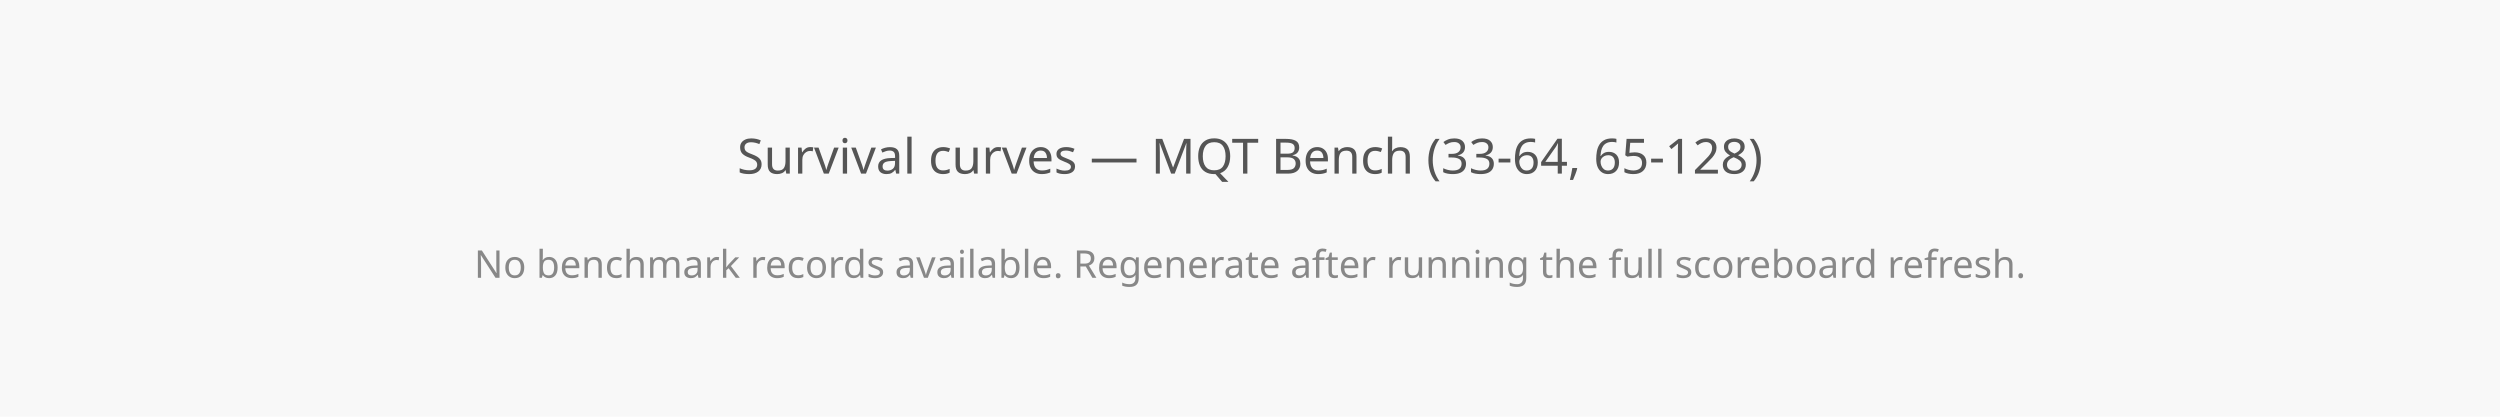
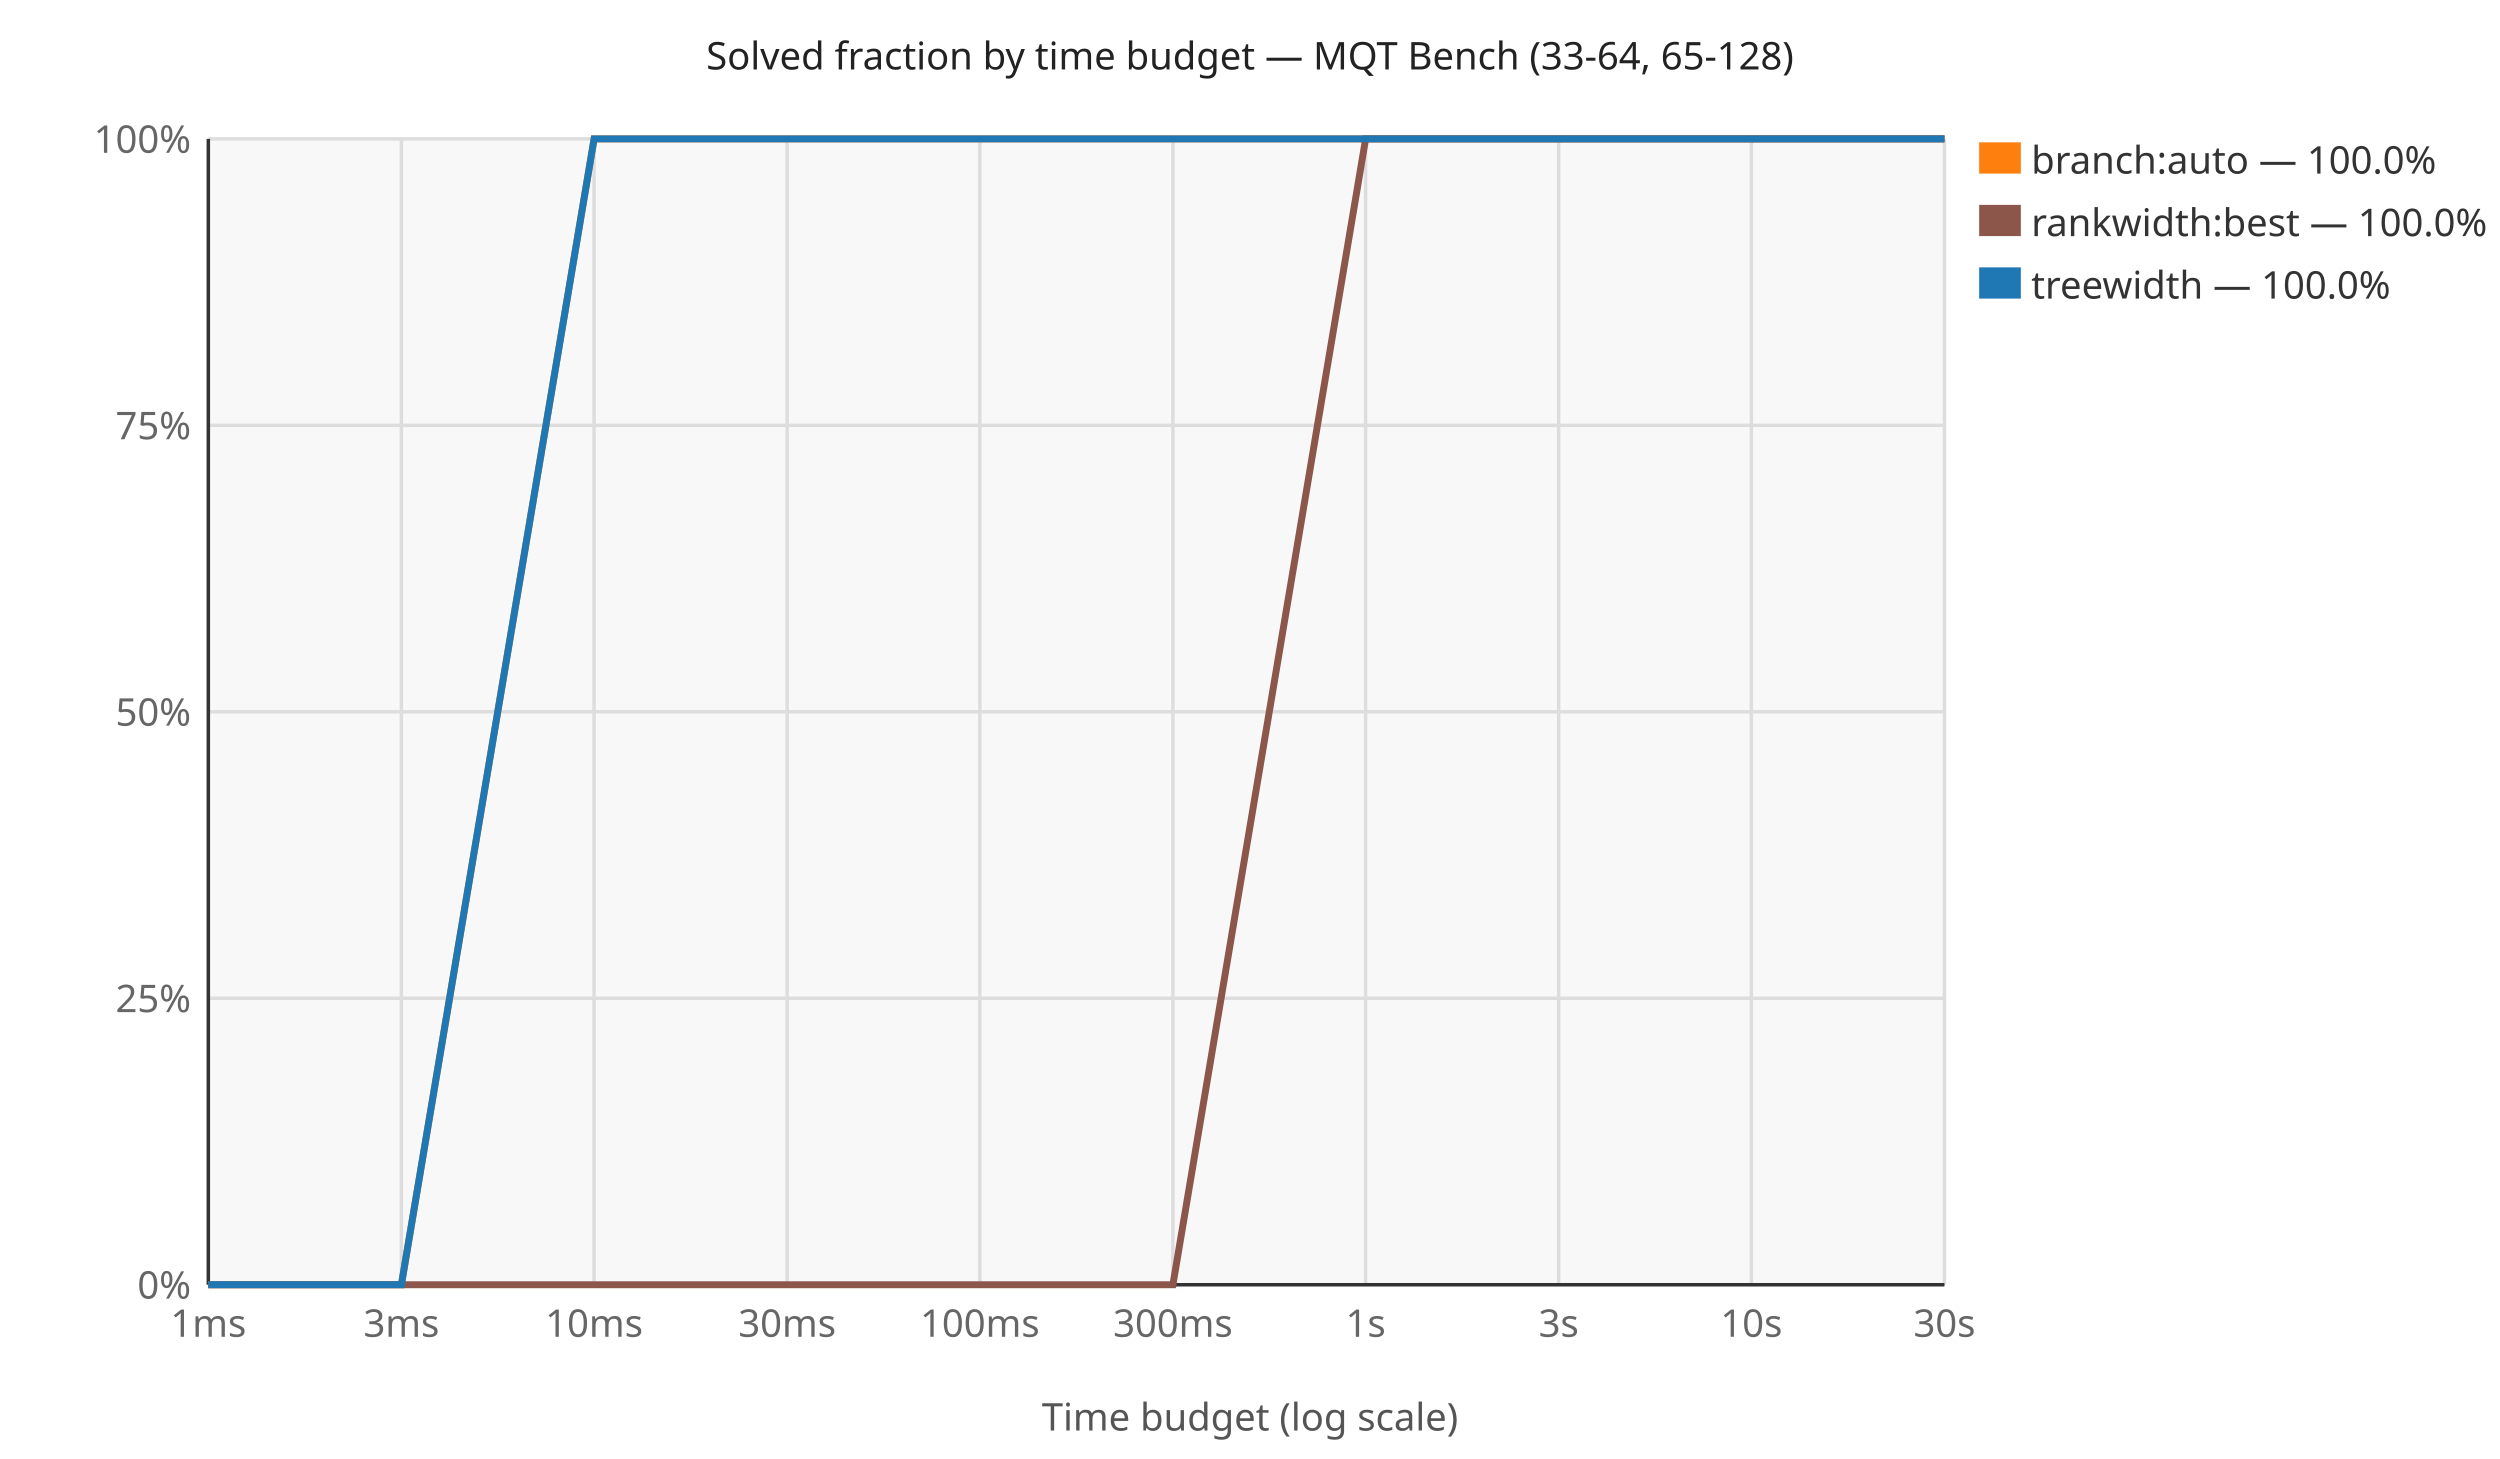
- <svg xmlns="http://www.w3.org/2000/svg" width="720" height="120">
-   <rect width="720" height="120" fill="#f8f8f8" />
-   <text x="360" y="50" text-anchor="middle" font-family="sans-serif" font-size="14" fill="#555">Survival curves — MQT Bench (33-64, 65-128)</text>
-   <text x="360" y="80" text-anchor="middle" font-family="sans-serif" font-size="11" fill="#888">No benchmark records available. Regenerate after running the full scoreboard refresh.</text>
+ <svg xmlns="http://www.w3.org/2000/svg" width="720" height="420" viewBox="0 0 720 420">
+   <style>text{font-family:sans-serif;font-size:11px;}</style>
+   <rect x="60.0" y="40.0" width="500.0" height="330.0" fill="#f8f8f8" opacity="1.00" />
+   <line x1="60.0" y1="370.0" x2="560.0" y2="370.0" stroke="#ddd" stroke-width="1.0" />
+   <text x="55.0" y="374.0" text-anchor="end" fill="#666" font-size="10">0%</text>
+   <line x1="60.0" y1="287.5" x2="560.0" y2="287.5" stroke="#ddd" stroke-width="1.0" />
+   <text x="55.0" y="291.5" text-anchor="end" fill="#666" font-size="10">25%</text>
+   <line x1="60.0" y1="205.0" x2="560.0" y2="205.0" stroke="#ddd" stroke-width="1.0" />
+   <text x="55.0" y="209.0" text-anchor="end" fill="#666" font-size="10">50%</text>
+   <line x1="60.0" y1="122.5" x2="560.0" y2="122.5" stroke="#ddd" stroke-width="1.0" />
+   <text x="55.0" y="126.5" text-anchor="end" fill="#666" font-size="10">75%</text>
+   <line x1="60.0" y1="40.0" x2="560.0" y2="40.0" stroke="#ddd" stroke-width="1.0" />
+   <text x="55.0" y="44.0" text-anchor="end" fill="#666" font-size="10">100%</text>
+   <line x1="60.0" y1="40.0" x2="60.0" y2="370.0" stroke="#ddd" stroke-width="1.0" />
+   <text x="60.0" y="385.0" text-anchor="middle" fill="#666" font-size="10">1ms</text>
+   <line x1="115.6" y1="40.0" x2="115.6" y2="370.0" stroke="#ddd" stroke-width="1.0" />
+   <text x="115.6" y="385.0" text-anchor="middle" fill="#666" font-size="10">3ms</text>
+   <line x1="171.1" y1="40.0" x2="171.1" y2="370.0" stroke="#ddd" stroke-width="1.0" />
+   <text x="171.1" y="385.0" text-anchor="middle" fill="#666" font-size="10">10ms</text>
+   <line x1="226.7" y1="40.0" x2="226.7" y2="370.0" stroke="#ddd" stroke-width="1.0" />
+   <text x="226.7" y="385.0" text-anchor="middle" fill="#666" font-size="10">30ms</text>
+   <line x1="282.2" y1="40.0" x2="282.2" y2="370.0" stroke="#ddd" stroke-width="1.0" />
+   <text x="282.2" y="385.0" text-anchor="middle" fill="#666" font-size="10">100ms</text>
+   <line x1="337.8" y1="40.0" x2="337.8" y2="370.0" stroke="#ddd" stroke-width="1.0" />
+   <text x="337.8" y="385.0" text-anchor="middle" fill="#666" font-size="10">300ms</text>
+   <line x1="393.3" y1="40.0" x2="393.3" y2="370.0" stroke="#ddd" stroke-width="1.0" />
+   <text x="393.3" y="385.0" text-anchor="middle" fill="#666" font-size="10">1s</text>
+   <line x1="448.9" y1="40.0" x2="448.9" y2="370.0" stroke="#ddd" stroke-width="1.0" />
+   <text x="448.9" y="385.0" text-anchor="middle" fill="#666" font-size="10">3s</text>
+   <line x1="504.4" y1="40.0" x2="504.4" y2="370.0" stroke="#ddd" stroke-width="1.0" />
+   <text x="504.4" y="385.0" text-anchor="middle" fill="#666" font-size="10">10s</text>
+   <line x1="560.0" y1="40.0" x2="560.0" y2="370.0" stroke="#ddd" stroke-width="1.0" />
+   <text x="560.0" y="385.0" text-anchor="middle" fill="#666" font-size="10">30s</text>
+   <line x1="60.0" y1="40.0" x2="60.0" y2="370.0" stroke="#333" stroke-width="1.0" />
+   <line x1="60.0" y1="370.0" x2="560.0" y2="370.0" stroke="#333" stroke-width="1.0" />
+   <polyline points="60.0,370.0 115.6,370.0 171.1,40.0 226.7,40.0 282.2,40.0 337.8,40.0 393.3,40.0 448.9,40.0 504.4,40.0 560.0,40.0" stroke="#ff7f0e" stroke-width="2.0" fill="none" />
+   <rect x="570.0" y="41.0" width="12.0" height="9.0" fill="#ff7f0e" opacity="1.00" />
+   <text x="585.0" y="50.0" text-anchor="start" fill="#333" font-size="10">branch:auto — 100.0%</text>
+   <polyline points="60.0,370.0 115.6,370.0 171.1,370.0 226.7,370.0 282.2,370.0 337.8,370.0 393.3,40.0 448.9,40.0 504.4,40.0 560.0,40.0" stroke="#8c564b" stroke-width="2.0" fill="none" />
+   <rect x="570.0" y="59.0" width="12.0" height="9.0" fill="#8c564b" opacity="1.00" />
+   <text x="585.0" y="68.0" text-anchor="start" fill="#333" font-size="10">rankwidth:best — 100.0%</text>
+   <polyline points="60.0,370.0 115.6,370.0 171.1,40.0 226.7,40.0 282.2,40.0 337.8,40.0 393.3,40.0 448.9,40.0 504.4,40.0 560.0,40.0" stroke="#1f77b4" stroke-width="2.0" fill="none" />
+   <rect x="570.0" y="77.0" width="12.0" height="9.0" fill="#1f77b4" opacity="1.00" />
+   <text x="585.0" y="86.0" text-anchor="start" fill="#333" font-size="10">treewidth — 100.0%</text>
+   <text x="360.0" y="20.0" text-anchor="middle" fill="#222" font-size="13">Solved fraction by time budget — MQT Bench (33-64, 65-128)</text>
+   <text x="360.0" y="412.0" text-anchor="middle" fill="#555" font-size="10">Time budget (log scale)</text>
</svg>
